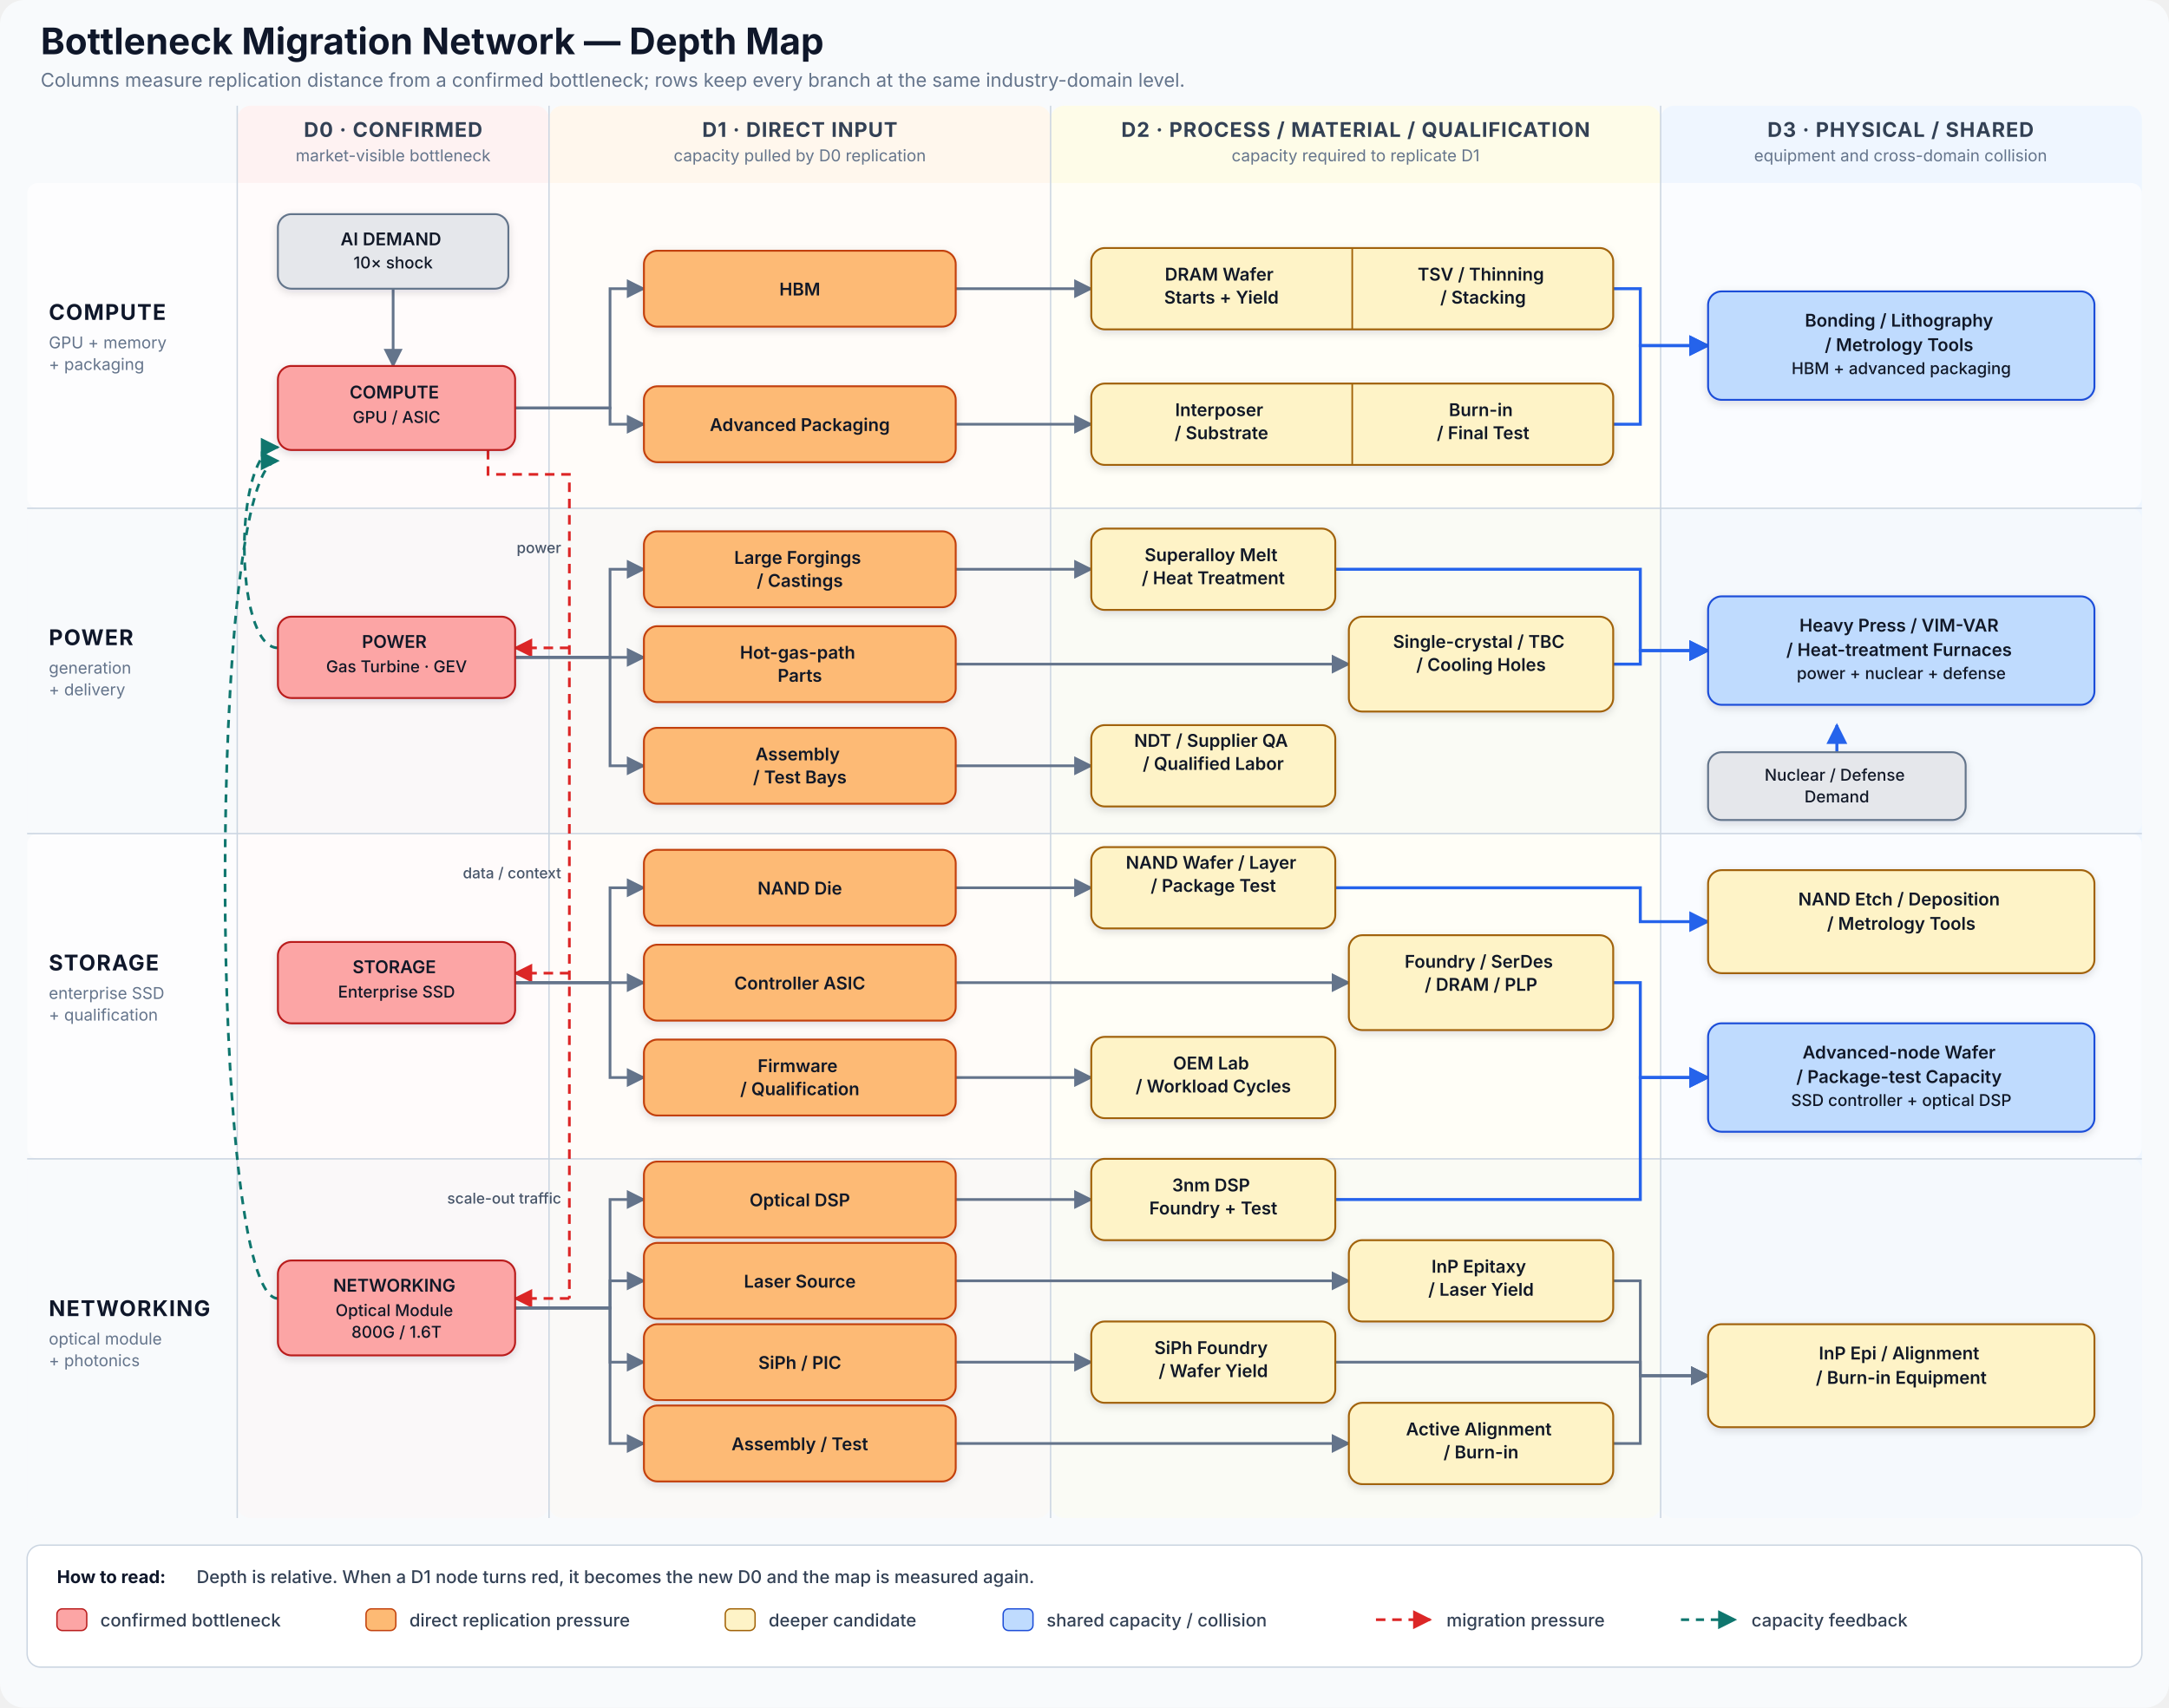
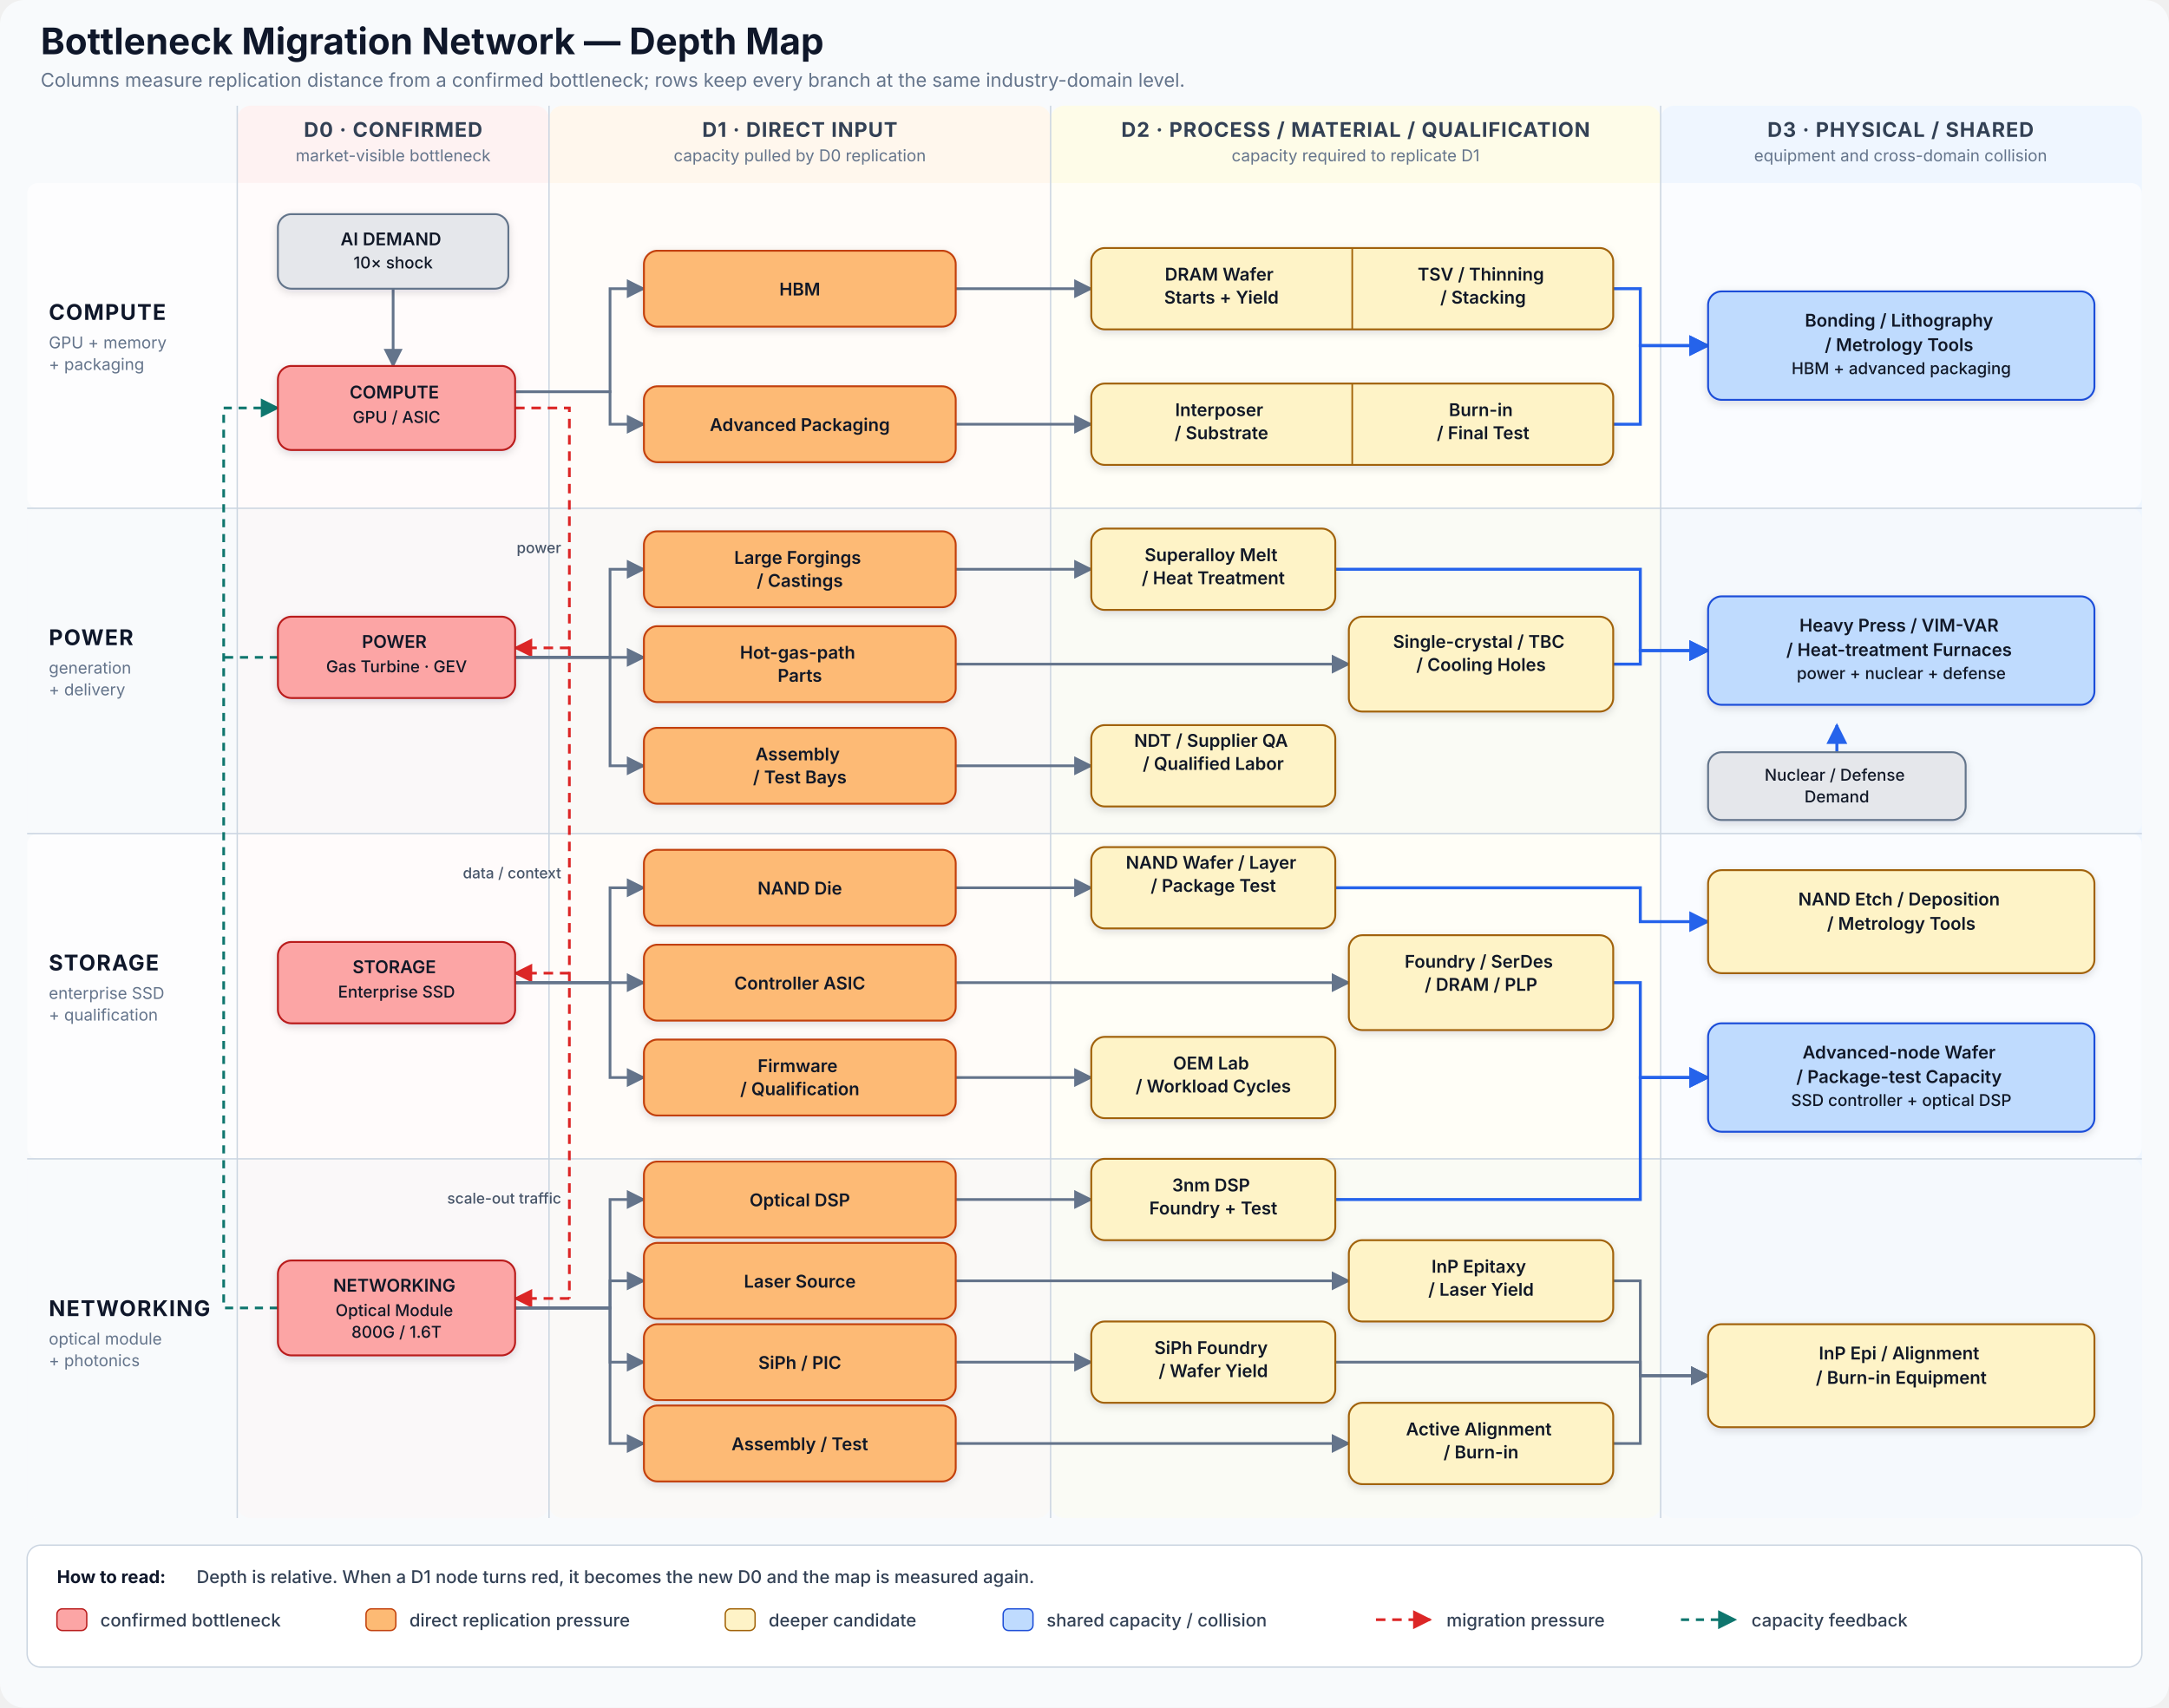
<svg xmlns="http://www.w3.org/2000/svg" width="1600" height="1260" viewBox="0 0 1600 1260" role="img" aria-labelledby="title desc">
  <defs>
    <filter id="shadow" x="-20%" y="-20%" width="140%" height="140%">
      <feDropShadow dx="0" dy="2" stdDeviation="3" flood-color="#0f172a" flood-opacity="0.14" />
    </filter>
    <marker id="arrow" viewBox="0 0 10 10" refX="9" refY="5" markerWidth="7" markerHeight="7" orient="auto-start-reverse">
      <path d="M 0 0 L 10 5 L 0 10 z" fill="#64748b" />
    </marker>
    <marker id="arrow-red" viewBox="0 0 10 10" refX="9" refY="5" markerWidth="7" markerHeight="7" orient="auto-start-reverse">
      <path d="M 0 0 L 10 5 L 0 10 z" fill="#dc2626" />
    </marker>
    <marker id="arrow-blue" viewBox="0 0 10 10" refX="9" refY="5" markerWidth="7" markerHeight="7" orient="auto-start-reverse">
      <path d="M 0 0 L 10 5 L 0 10 z" fill="#2563eb" />
    </marker>
    <marker id="arrow-teal" viewBox="0 0 10 10" refX="9" refY="5" markerWidth="7" markerHeight="7" orient="auto-start-reverse">
      <path d="M 0 0 L 10 5 L 0 10 z" fill="#0f766e" />
    </marker>
    <style>
      .canvas { fill: #f8fafc; }
      .grid { stroke: #cbd5e1; stroke-width: 1; }
      .lane-a { fill: #ffffff; }
      .lane-b { fill: #f8fafc; }
      .depth-0 { fill: #fef2f2; }
      .depth-1 { fill: #fff7ed; }
      .depth-2 { fill: #fefce8; }
      .depth-3 { fill: #eff6ff; }
      .title { font: 700 27px -apple-system, BlinkMacSystemFont, "Segoe UI", sans-serif; fill: #0f172a; }
      .subtitle { font: 400 14px -apple-system, BlinkMacSystemFont, "Segoe UI", sans-serif; fill: #64748b; }
      .depth-label { font: 700 15px -apple-system, BlinkMacSystemFont, "Segoe UI", sans-serif; fill: #334155; letter-spacing: 0.6px; }
      .depth-note { font: 400 12px -apple-system, BlinkMacSystemFont, "Segoe UI", sans-serif; fill: #64748b; }
      .lane-label { font: 700 16px -apple-system, BlinkMacSystemFont, "Segoe UI", sans-serif; fill: #0f172a; letter-spacing: 0.8px; }
      .lane-note { font: 400 12px -apple-system, BlinkMacSystemFont, "Segoe UI", sans-serif; fill: #64748b; }
      .node { stroke: #64748b; stroke-width: 1.4; rx: 10; filter: url(#shadow); }
      .confirmed { fill: #fca5a5; stroke: #b91c1c; }
      .direct { fill: #fdba74; stroke: #c2410c; }
      .candidate { fill: #fef3c7; stroke: #a16207; }
      .shared { fill: #bfdbfe; stroke: #1d4ed8; }
      .context { fill: #e5e7eb; stroke: #64748b; }
      .node-text { font: 600 13px -apple-system, BlinkMacSystemFont, "Segoe UI", sans-serif; fill: #111827; text-anchor: middle; }
      .node-small { font: 500 12px -apple-system, BlinkMacSystemFont, "Segoe UI", sans-serif; fill: #111827; text-anchor: middle; }
      .edge { fill: none; stroke: #64748b; stroke-width: 2; marker-end: url(#arrow); }
      .pressure { fill: none; stroke: #dc2626; stroke-width: 2; stroke-dasharray: 7 5; marker-end: url(#arrow-red); }
      .pressure-trunk { fill: none; stroke: #dc2626; stroke-width: 2; stroke-dasharray: 7 5; }
      .shared-edge { fill: none; stroke: #2563eb; stroke-width: 2.2; marker-end: url(#arrow-blue); }
      .feedback { fill: none; stroke: #0f766e; stroke-width: 2; stroke-dasharray: 6 5; marker-end: url(#arrow-teal); }
+       .feedback-trunk { fill: none; stroke: #0f766e; stroke-width: 2; stroke-dasharray: 6 5; }
      .edge-label { font: 500 11px -apple-system, BlinkMacSystemFont, "Segoe UI", sans-serif; fill: #475569; }
      .legend { font: 500 13px -apple-system, BlinkMacSystemFont, "Segoe UI", sans-serif; fill: #334155; }
      .legend-strong { font: 700 13px -apple-system, BlinkMacSystemFont, "Segoe UI", sans-serif; fill: #0f172a; }
    </style>
  </defs>
  <rect class="canvas" width="1600" height="1260" rx="18" />
  <text class="title" x="30" y="40">Bottleneck Migration Network — Depth Map</text>
  <text class="subtitle" x="30" y="64">Columns measure replication distance from a confirmed bottleneck; rows keep every branch at the same industry-domain level.</text>
  <rect class="depth-0" x="175" y="78" width="230" height="1042" rx="10" />
  <rect class="depth-1" x="405" y="78" width="370" height="1042" rx="10" />
  <rect class="depth-2" x="775" y="78" width="450" height="1042" rx="10" />
  <rect class="depth-3" x="1225" y="78" width="355" height="1042" rx="10" />
  <text class="depth-label" x="290" y="101" text-anchor="middle">D0 · CONFIRMED</text>
  <text class="depth-note" x="290" y="119" text-anchor="middle">market-visible bottleneck</text>
  <text class="depth-label" x="590" y="101" text-anchor="middle">D1 · DIRECT INPUT</text>
  <text class="depth-note" x="590" y="119" text-anchor="middle">capacity pulled by D0 replication</text>
  <text class="depth-label" x="1000" y="101" text-anchor="middle">D2 · PROCESS / MATERIAL / QUALIFICATION</text>
  <text class="depth-note" x="1000" y="119" text-anchor="middle">capacity required to replicate D1</text>
  <text class="depth-label" x="1402" y="101" text-anchor="middle">D3 · PHYSICAL / SHARED</text>
  <text class="depth-note" x="1402" y="119" text-anchor="middle">equipment and cross-domain collision</text>
  <rect class="lane-a" x="20" y="135" width="1560" height="240" rx="8" opacity="0.66" />
  <rect class="lane-b" x="20" y="375" width="1560" height="240" rx="8" opacity="0.66" />
  <rect class="lane-a" x="20" y="615" width="1560" height="240" rx="8" opacity="0.66" />
  <rect class="lane-b" x="20" y="855" width="1560" height="265" rx="8" opacity="0.66" />
  <line class="grid" x1="20" y1="375" x2="1580" y2="375" />
  <line class="grid" x1="20" y1="615" x2="1580" y2="615" />
  <line class="grid" x1="20" y1="855" x2="1580" y2="855" />
  <line class="grid" x1="175" y1="78" x2="175" y2="1120" />
  <line class="grid" x1="405" y1="78" x2="405" y2="1120" />
  <line class="grid" x1="775" y1="78" x2="775" y2="1120" />
  <line class="grid" x1="1225" y1="78" x2="1225" y2="1120" />
  <text class="lane-label" x="36" y="236">COMPUTE</text>
  <text class="lane-note" x="36" y="257">GPU + memory</text>
  <text class="lane-note" x="36" y="273">+ packaging</text>
  <text class="lane-label" x="36" y="476">POWER</text>
  <text class="lane-note" x="36" y="497">generation</text>
  <text class="lane-note" x="36" y="513">+ delivery</text>
  <text class="lane-label" x="36" y="716">STORAGE</text>
  <text class="lane-note" x="36" y="737">enterprise SSD</text>
  <text class="lane-note" x="36" y="753">+ qualification</text>
  <text class="lane-label" x="36" y="971">NETWORKING</text>
  <text class="lane-note" x="36" y="992">optical module</text>
  <text class="lane-note" x="36" y="1008">+ photonics</text>
  <path class="edge" d="M290 213 V270" />
-   <path class="pressure-trunk" d="M360 332 V350 H420 V958" />
+   <path class="pressure-trunk" d="M380 301 H420 V958" />
  <path class="pressure" d="M420 478 H380" />
  <path class="pressure" d="M420 718 H380" />
  <path class="pressure" d="M420 958 H380" />
  <text class="edge-label" x="414" y="408" text-anchor="end">power</text>
  <text class="edge-label" x="414" y="648" text-anchor="end">data / context</text>
  <text class="edge-label" x="414" y="888" text-anchor="end">scale-out traffic</text>
-   <path class="feedback" d="M205 478 C172 478 172 330 205 330" />
-   <path class="feedback" d="M205 958 C153 958 153 340 205 340" />
-   <path class="edge" d="M380 301 H450 V213 H475" />
-   <path class="edge" d="M380 301 H450 V313 H475" />
+   <path class="feedback-trunk" d="M205 485 H165 M205 965 H165 V301" />
+   <path class="feedback" d="M165 301 H205" />
+   <path class="edge" d="M380 289 H450 V213 H475" />
+   <path class="edge" d="M380 289 H450 V313 H475" />
  <path class="edge" d="M705 213 H805" />
  <path class="edge" d="M705 313 H805" />
  <path class="shared-edge" d="M1190 213 H1210 V255 H1260" />
  <path class="shared-edge" d="M1190 313 H1210 V255 H1260" />
  <path class="edge" d="M380 485 H450 V420 H475" />
  <path class="edge" d="M380 485 H475" />
  <path class="edge" d="M380 485 H450 V565 H475" />
  <path class="edge" d="M705 420 H805" />
  <path class="edge" d="M705 490 H995" />
  <path class="edge" d="M705 565 H805" />
  <path class="shared-edge" d="M985 420 H1210 V480 H1260" />
  <path class="shared-edge" d="M1190 490 H1210 V480 H1260" />
  <path class="shared-edge" d="M1355 590 V535" />
  <path class="edge" d="M380 725 H450 V655 H475" />
  <path class="edge" d="M380 725 H475" />
  <path class="edge" d="M380 725 H450 V795 H475" />
  <path class="edge" d="M705 655 H805" />
  <path class="edge" d="M705 725 H995" />
  <path class="edge" d="M705 795 H805" />
  <path class="shared-edge" d="M985 655 H1210 V680 H1260" />
  <path class="shared-edge" d="M1190 725 H1210 V795 H1260" />
  <path class="edge" d="M380 965 H450 V885 H475" />
  <path class="edge" d="M380 965 H450 V945 H475" />
  <path class="edge" d="M380 965 H450 V1005 H475" />
  <path class="edge" d="M380 965 H450 V1065 H475" />
  <path class="edge" d="M705 885 H805" />
  <path class="edge" d="M705 945 H995" />
  <path class="edge" d="M705 1005 H805" />
  <path class="edge" d="M705 1065 H995" />
  <path class="shared-edge" d="M985 885 H1210 V795 H1260" />
  <path class="edge" d="M1190 945 H1210 V1015 H1260" />
  <path class="edge" d="M985 1005 H1210 V1015 H1260" />
  <path class="edge" d="M1190 1065 H1210 V1015 H1260" />
  <rect class="node context" x="205" y="158" width="170" height="55" />
  <text class="node-text" x="290" y="181">
    <tspan x="290">AI DEMAND</tspan>
    <tspan class="node-small" x="290" dy="17">10× shock</tspan>
  </text>
  <rect class="node confirmed" x="205" y="270" width="175" height="62" />
  <text class="node-text" x="292.5" y="294">
    <tspan x="292.5">COMPUTE</tspan>
    <tspan class="node-small" x="292.5" dy="18">GPU / ASIC</tspan>
  </text>
  <rect class="node confirmed" x="205" y="455" width="175" height="60" />
  <text class="node-text" x="292.5" y="478">
    <tspan x="292.5">POWER</tspan>
    <tspan class="node-small" x="292.5" dy="18">Gas Turbine · GEV</tspan>
  </text>
  <rect class="node confirmed" x="205" y="695" width="175" height="60" />
  <text class="node-text" x="292.5" y="718">
    <tspan x="292.5">STORAGE</tspan>
    <tspan class="node-small" x="292.5" dy="18">Enterprise SSD</tspan>
  </text>
  <rect class="node confirmed" x="205" y="930" width="175" height="70" />
  <text class="node-text" x="292.5" y="953">
    <tspan x="292.5">NETWORKING</tspan>
    <tspan class="node-small" x="292.5" dy="18">Optical Module</tspan>
    <tspan class="node-small" x="292.5" dy="16">800G / 1.6T</tspan>
  </text>
  <rect class="node direct" x="475" y="185" width="230" height="56" />
  <text class="node-text" x="590" y="218">HBM</text>
  <rect class="node direct" x="475" y="285" width="230" height="56" />
  <text class="node-text" x="590" y="318">Advanced Packaging</text>
  <rect class="node direct" x="475" y="392" width="230" height="56" />
  <text class="node-text" x="590" y="416">
    <tspan x="590">Large Forgings</tspan>
    <tspan x="590" dy="17">/ Castings</tspan>
  </text>
  <rect class="node direct" x="475" y="462" width="230" height="56" />
  <text class="node-text" x="590" y="486">
    <tspan x="590">Hot-gas-path</tspan>
    <tspan x="590" dy="17">Parts</tspan>
  </text>
  <rect class="node direct" x="475" y="537" width="230" height="56" />
  <text class="node-text" x="590" y="561">
    <tspan x="590">Assembly</tspan>
    <tspan x="590" dy="17">/ Test Bays</tspan>
  </text>
  <rect class="node direct" x="475" y="627" width="230" height="56" />
  <text class="node-text" x="590" y="660">NAND Die</text>
  <rect class="node direct" x="475" y="697" width="230" height="56" />
  <text class="node-text" x="590" y="730">Controller ASIC</text>
  <rect class="node direct" x="475" y="767" width="230" height="56" />
  <text class="node-text" x="590" y="791">
    <tspan x="590">Firmware</tspan>
    <tspan x="590" dy="17">/ Qualification</tspan>
  </text>
  <rect class="node direct" x="475" y="857" width="230" height="56" />
  <text class="node-text" x="590" y="890">Optical DSP</text>
  <rect class="node direct" x="475" y="917" width="230" height="56" />
  <text class="node-text" x="590" y="950">Laser Source</text>
  <rect class="node direct" x="475" y="977" width="230" height="56" />
  <text class="node-text" x="590" y="1010">SiPh / PIC</text>
  <rect class="node direct" x="475" y="1037" width="230" height="56" />
  <text class="node-text" x="590" y="1070">Assembly / Test</text>
  <rect class="node candidate" x="805" y="183" width="385" height="60" />
  <line x1="997.5" y1="183" x2="997.5" y2="243" stroke="#a16207" stroke-width="1.2" />
  <text class="node-text" x="901" y="207">
    <tspan x="901">DRAM Wafer</tspan>
    <tspan x="901" dy="17">Starts + Yield</tspan>
  </text>
  <text class="node-text" x="1094" y="207">
    <tspan x="1094">TSV / Thinning</tspan>
    <tspan x="1094" dy="17">/ Stacking</tspan>
  </text>
  <rect class="node candidate" x="805" y="283" width="385" height="60" />
  <line x1="997.5" y1="283" x2="997.5" y2="343" stroke="#a16207" stroke-width="1.2" />
  <text class="node-text" x="901" y="307">
    <tspan x="901">Interposer</tspan>
    <tspan x="901" dy="17">/ Substrate</tspan>
  </text>
  <text class="node-text" x="1094" y="307">
    <tspan x="1094">Burn-in</tspan>
    <tspan x="1094" dy="17">/ Final Test</tspan>
  </text>
  <rect class="node candidate" x="805" y="390" width="180" height="60" />
  <text class="node-text" x="895" y="414">
    <tspan x="895">Superalloy Melt</tspan>
    <tspan x="895" dy="17">/ Heat Treatment</tspan>
  </text>
  <rect class="node candidate" x="995" y="455" width="195" height="70" />
  <text class="node-text" x="1092.5" y="478">
    <tspan x="1092.5">Single-crystal / TBC</tspan>
    <tspan x="1092.5" dy="17">/ Cooling Holes</tspan>
  </text>
  <rect class="node candidate" x="805" y="535" width="180" height="60" />
  <text class="node-text" x="895" y="551">
    <tspan x="895">NDT / Supplier QA</tspan>
    <tspan x="895" dy="17">/ Qualified Labor</tspan>
  </text>
  <rect class="node candidate" x="805" y="625" width="180" height="60" />
  <text class="node-text" x="895" y="641">
    <tspan x="895">NAND Wafer / Layer</tspan>
    <tspan x="895" dy="17">/ Package Test</tspan>
  </text>
  <rect class="node candidate" x="995" y="690" width="195" height="70" />
  <text class="node-text" x="1092.5" y="714">
    <tspan x="1092.5">Foundry / SerDes</tspan>
    <tspan x="1092.5" dy="17">/ DRAM / PLP</tspan>
  </text>
  <rect class="node candidate" x="805" y="765" width="180" height="60" />
  <text class="node-text" x="895" y="789">
    <tspan x="895">OEM Lab</tspan>
    <tspan x="895" dy="17">/ Workload Cycles</tspan>
  </text>
  <rect class="node candidate" x="805" y="855" width="180" height="60" />
  <text class="node-text" x="895" y="879">
    <tspan x="895">3nm DSP</tspan>
    <tspan x="895" dy="17">Foundry + Test</tspan>
  </text>
  <rect class="node candidate" x="995" y="915" width="195" height="60" />
  <text class="node-text" x="1092.5" y="939">
    <tspan x="1092.5">InP Epitaxy</tspan>
    <tspan x="1092.5" dy="17">/ Laser Yield</tspan>
  </text>
  <rect class="node candidate" x="805" y="975" width="180" height="60" />
  <text class="node-text" x="895" y="999">
    <tspan x="895">SiPh Foundry</tspan>
    <tspan x="895" dy="17">/ Wafer Yield</tspan>
  </text>
  <rect class="node candidate" x="995" y="1035" width="195" height="60" />
  <text class="node-text" x="1092.5" y="1059">
    <tspan x="1092.5">Active Alignment</tspan>
    <tspan x="1092.5" dy="17">/ Burn-in</tspan>
  </text>
  <rect class="node shared" x="1260" y="215" width="285" height="80" />
  <text class="node-text" x="1402.5" y="241">
    <tspan x="1402.5">Bonding / Lithography</tspan>
    <tspan x="1402.5" dy="18">/ Metrology Tools</tspan>
    <tspan class="node-small" x="1402.5" dy="17">HBM + advanced packaging</tspan>
  </text>
  <rect class="node shared" x="1260" y="440" width="285" height="80" />
  <text class="node-text" x="1402.5" y="466">
    <tspan x="1402.5">Heavy Press / VIM-VAR</tspan>
    <tspan x="1402.5" dy="18">/ Heat-treatment Furnaces</tspan>
    <tspan class="node-small" x="1402.5" dy="17">power + nuclear + defense</tspan>
  </text>
  <rect class="node context" x="1260" y="555" width="190" height="50" />
  <text class="node-small" x="1355" y="576">
    <tspan x="1355">Nuclear / Defense</tspan>
    <tspan x="1355" dy="16">Demand</tspan>
  </text>
  <rect class="node candidate" x="1260" y="642" width="285" height="76" />
  <text class="node-text" x="1402.5" y="668">
    <tspan x="1402.5">NAND Etch / Deposition</tspan>
    <tspan x="1402.5" dy="18">/ Metrology Tools</tspan>
  </text>
  <rect class="node shared" x="1260" y="755" width="285" height="80" />
  <text class="node-text" x="1402.5" y="781">
    <tspan x="1402.5">Advanced-node Wafer</tspan>
    <tspan x="1402.5" dy="18">/ Package-test Capacity</tspan>
    <tspan class="node-small" x="1402.5" dy="17">SSD controller + optical DSP</tspan>
  </text>
  <rect class="node candidate" x="1260" y="977" width="285" height="76" />
  <text class="node-text" x="1402.5" y="1003">
    <tspan x="1402.5">InP Epi / Alignment</tspan>
    <tspan x="1402.5" dy="18">/ Burn-in Equipment</tspan>
  </text>
  <rect x="20" y="1140" width="1560" height="90" rx="10" fill="#ffffff" stroke="#cbd5e1" />
  <text class="legend-strong" x="42" y="1168">How to read:</text>
  <text class="legend" x="145" y="1168">Depth is relative. When a D1 node turns red, it becomes the new D0 and the map is measured again.</text>
  <rect x="42" y="1187" width="22" height="16" rx="4" class="confirmed" />
  <text class="legend" x="74" y="1200">confirmed bottleneck</text>
  <rect x="270" y="1187" width="22" height="16" rx="4" class="direct" />
  <text class="legend" x="302" y="1200">direct replication pressure</text>
  <rect x="535" y="1187" width="22" height="16" rx="4" class="candidate" />
  <text class="legend" x="567" y="1200">deeper candidate</text>
  <rect x="740" y="1187" width="22" height="16" rx="4" class="shared" />
  <text class="legend" x="772" y="1200">shared capacity / collision</text>
  <line x1="1015" y1="1195" x2="1055" y2="1195" class="pressure" />
  <text class="legend" x="1067" y="1200">migration pressure</text>
  <line x1="1240" y1="1195" x2="1280" y2="1195" class="feedback" />
  <text class="legend" x="1292" y="1200">capacity feedback</text>
</svg>
